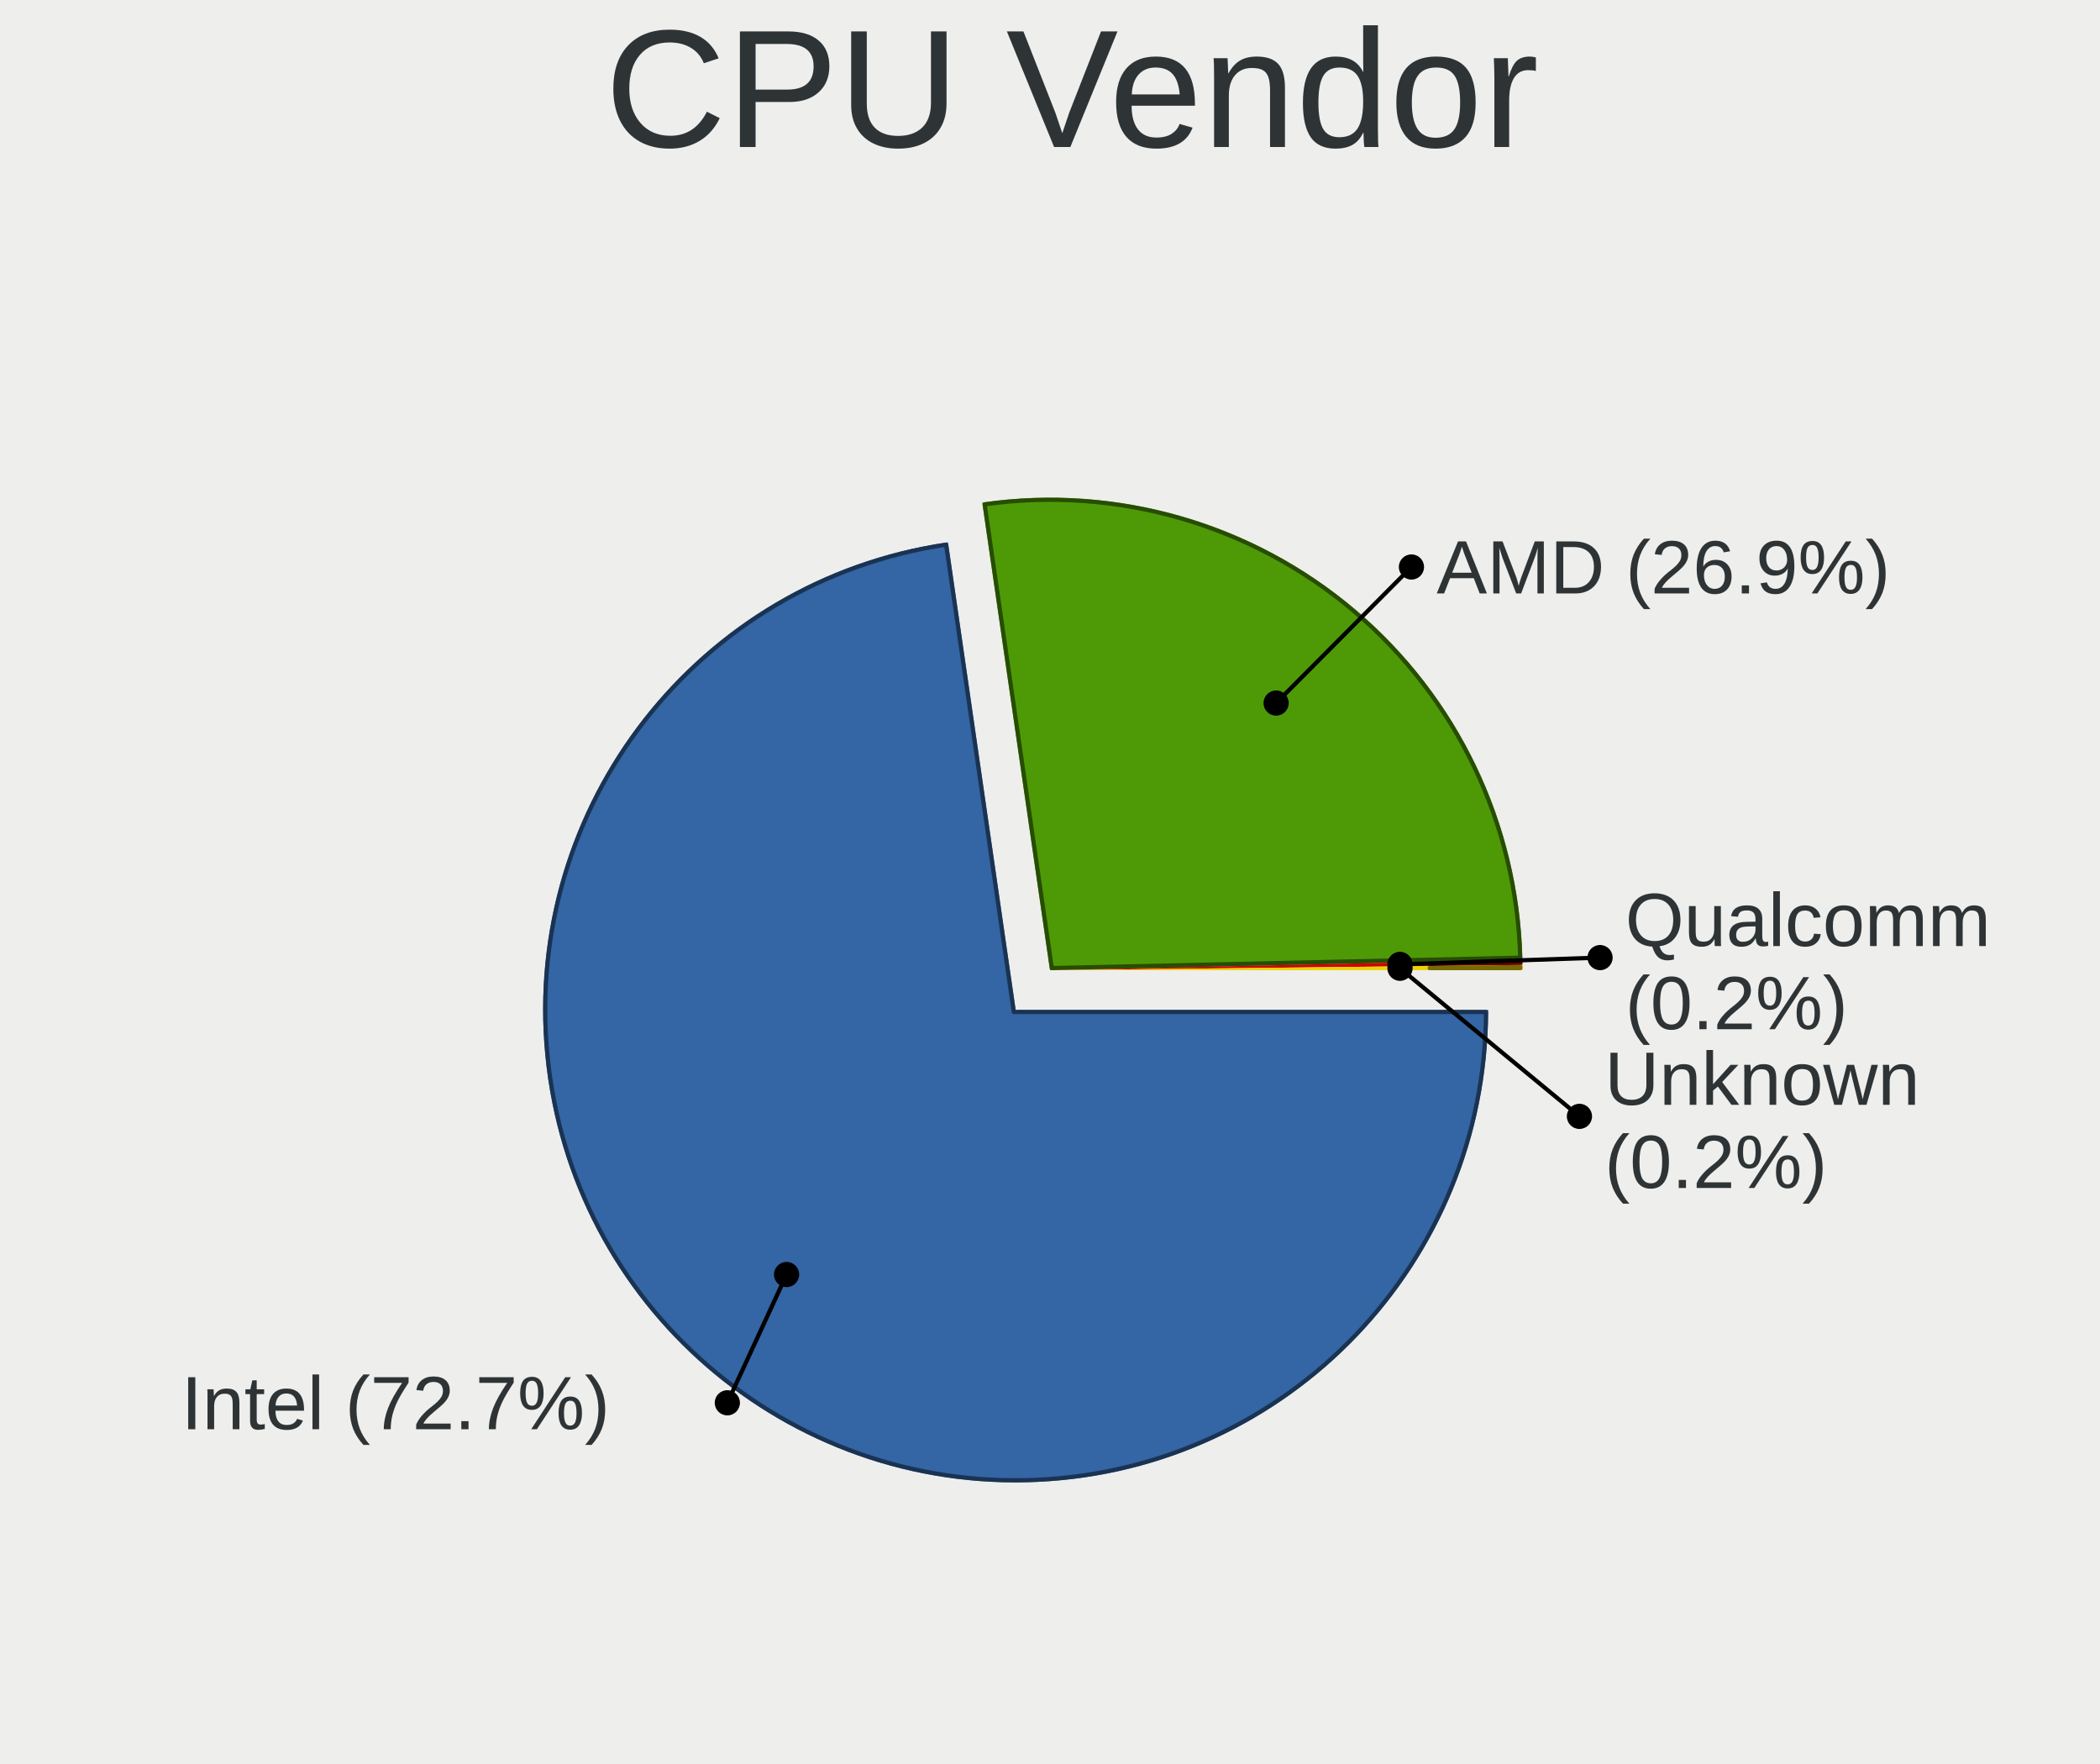
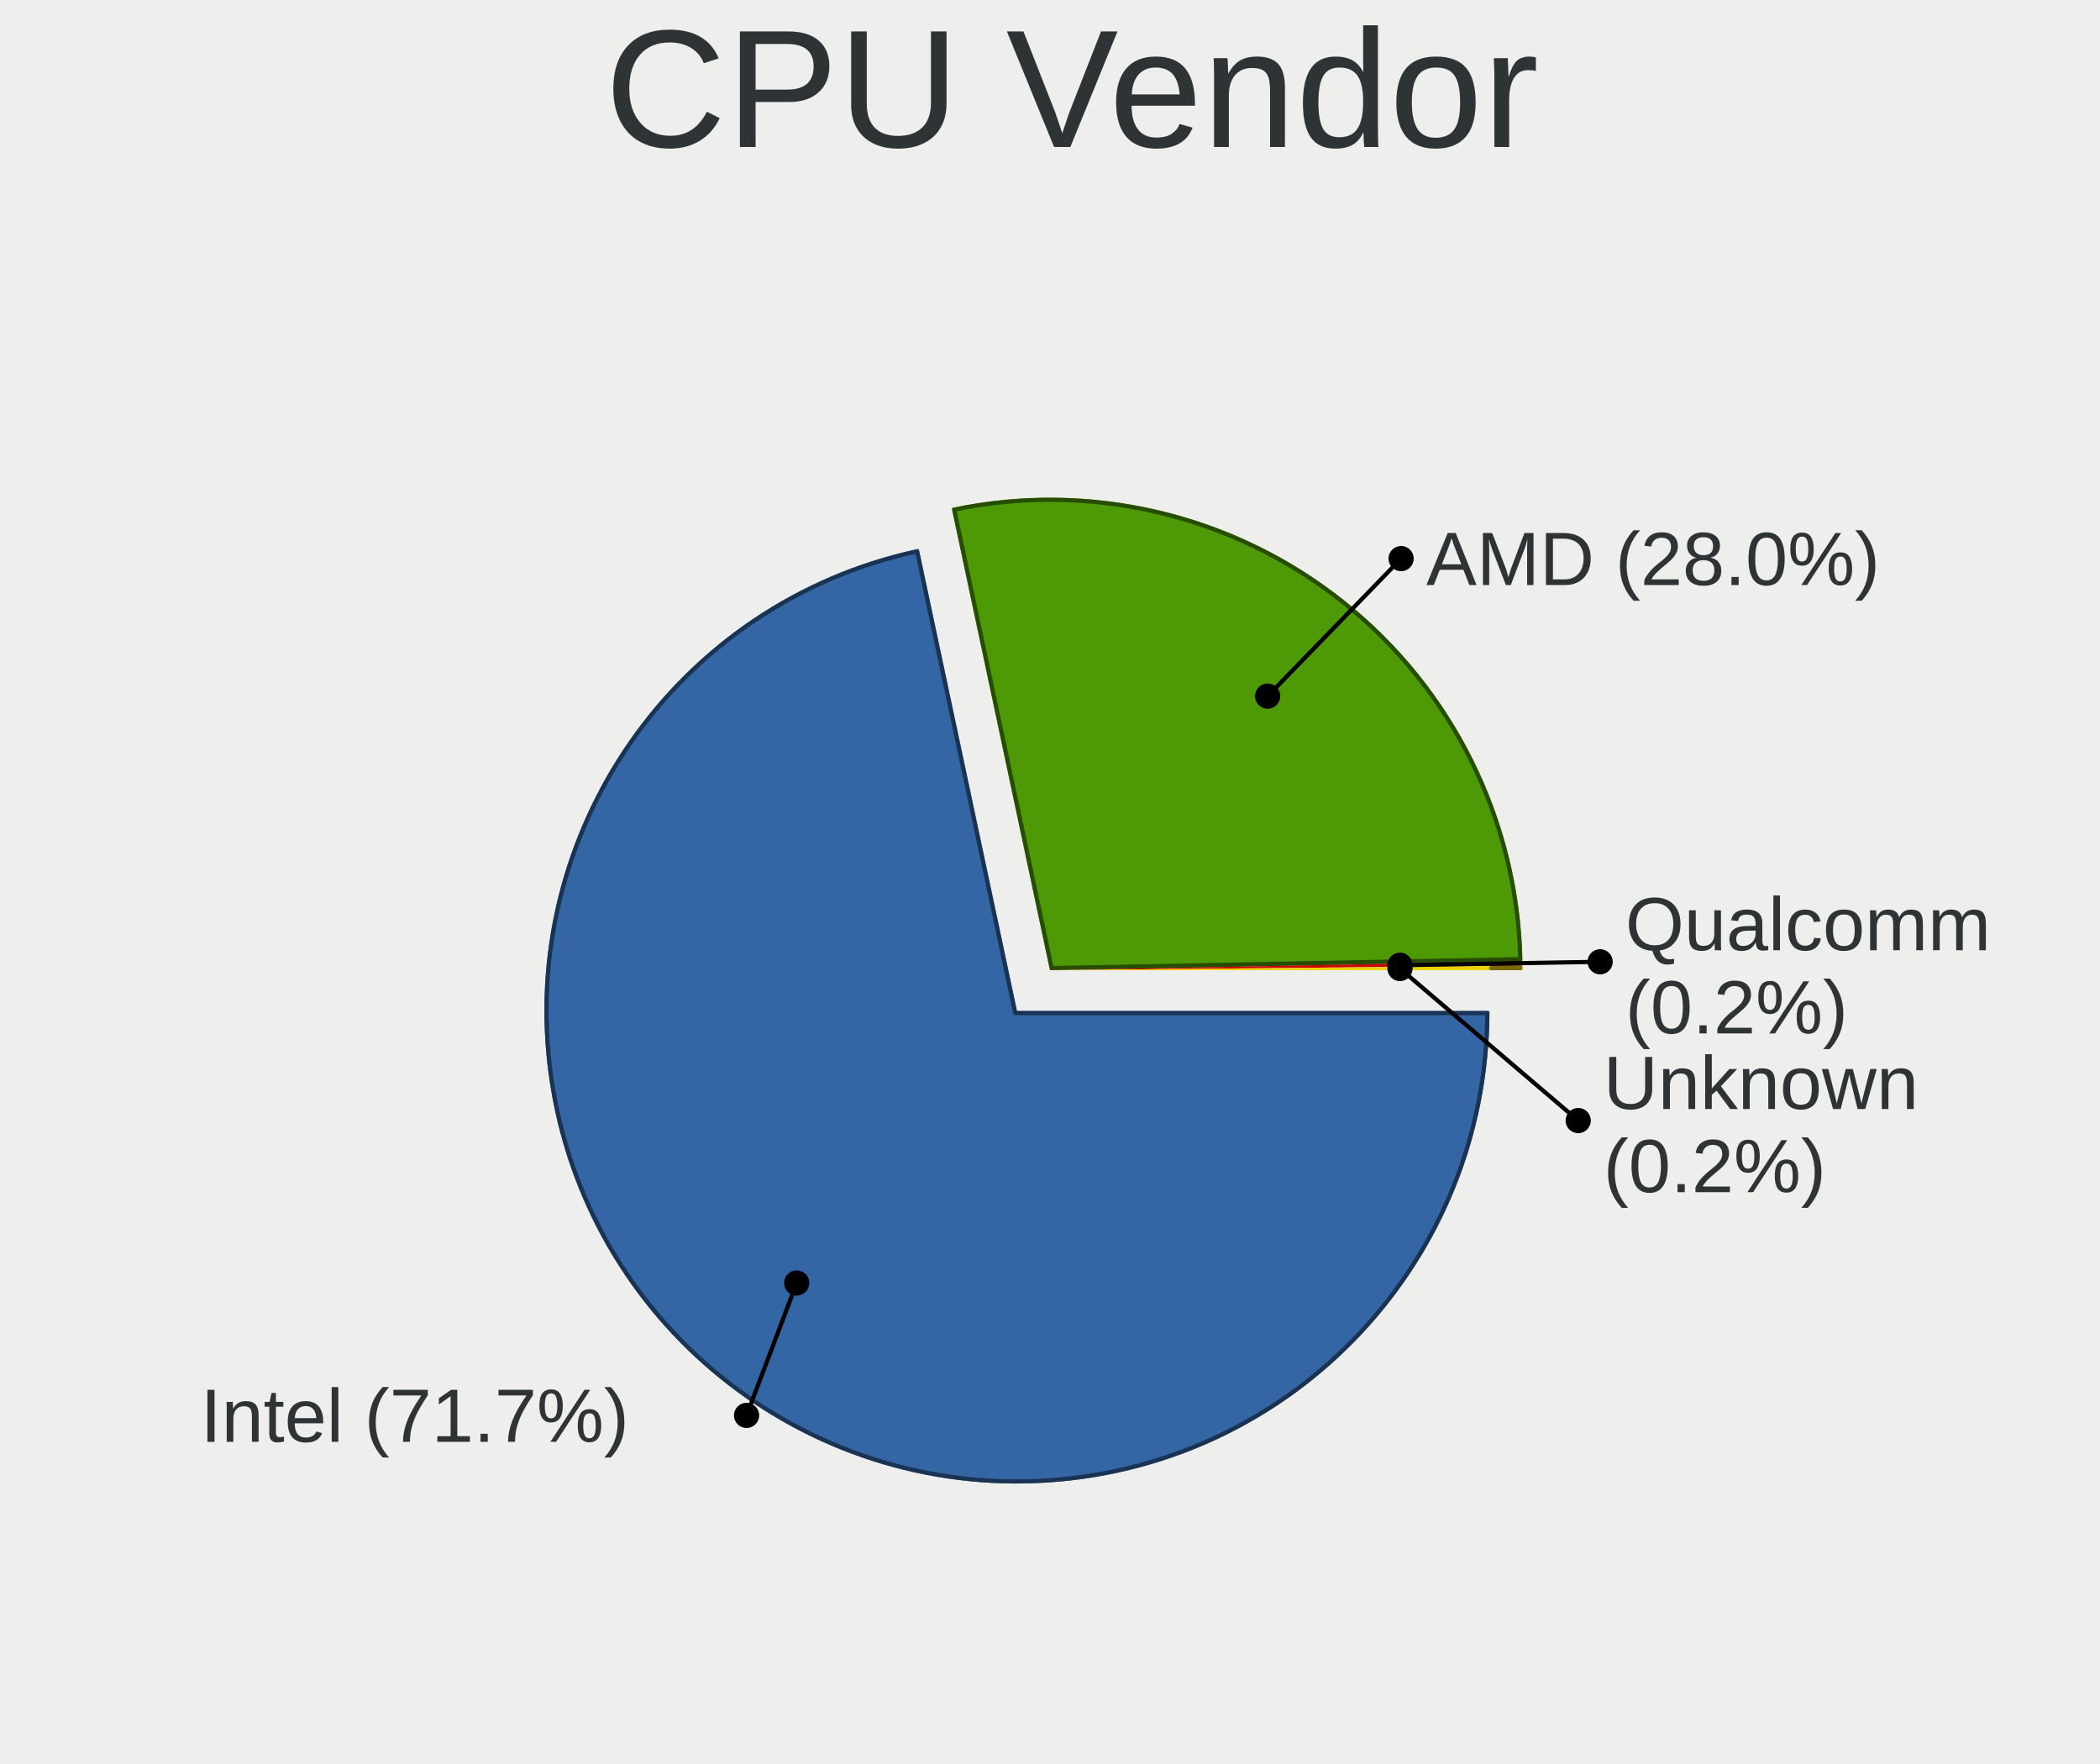
<svg xmlns="http://www.w3.org/2000/svg" width="500" height="420" version="1.0" id="ezcGraph">
  <defs />
  <g id="ezcGraphChart" color-rendering="optimizeQuality" shape-rendering="geometricPrecision" text-rendering="optimizeLegibility">
    <path d=" M 0,420 L 0,0 L 500,0 L 500,420 L 0,420 z " style="fill: #eeeeec; fill-opacity: 1.00; stroke: none;" id="ezcGraphPolygon_1" />
    <path d=" M 0,42 L 0,0 L 500,0 L 500,42 L 0,42 z " style="fill: #000000; fill-opacity: 0.00; stroke: none;" id="ezcGraphPolygon_2" />
-     <path d="M 241.82,240.45 L 354.32,240.45 A 112.50,112.50 0 1,1 225.70,129.11 z" style="fill: #3465a4; fill-opacity: 1.00; stroke: none; cursor: pointer;" id="ezcGraphCircleSector_4" />
-     <path d="M 241.39,240.95 L 353.82,240.95 A 112.00,112.00 0 1,1 225.27,129.68 z" style="fill: none; stroke: #1a3352; stroke-width: 1; stroke-opacity: 1.00; stroke-linecap: round; stroke-linejoin: round;" id="ezcGraphCircleSector_5" />
-     <path d="M 250.00,231.00 L 233.88,119.66 A 112.50,112.50 0 0,1 362.47,228.51 z" style="fill: #4e9a06; fill-opacity: 1.00; stroke: none; cursor: pointer;" id="ezcGraphCircleSector_6" />
-     <path d="M 250.43,230.49 L 234.44,120.08 A 112.00,112.00 0 0,1 361.96,228.02 z" style="fill: none; stroke: #274d03; stroke-width: 1; stroke-opacity: 1.00; stroke-linecap: round; stroke-linejoin: round;" id="ezcGraphCircleSector_7" />
-     <path d="M 250.00,231.00 L 362.47,228.51 A 112.50,112.50 0 0,1 362.49,229.76 z" style="fill: #cc0000; fill-opacity: 1.00; stroke: none; cursor: pointer;" id="ezcGraphCircleSector_8" />
-     <path d="M 340.39,229.50 L 361.98,229.02 A 112.00,112.00 0 0,1 361.99,229.26 z" style="fill: none; stroke: #660000; stroke-width: 1; stroke-opacity: 1.00; stroke-linecap: round; stroke-linejoin: round;" id="ezcGraphCircleSector_9" />
-     <path d="M 250.00,231.00 L 362.49,229.76 A 112.50,112.50 0 0,1 362.50,231.00 z" style="fill: #edd400; fill-opacity: 1.00; stroke: none; cursor: pointer;" id="ezcGraphCircleSector_10" />
-     <path d="M 340.40,230.50 L 362.00,230.26 A 112.00,112.00 0 0,1 362.00,230.50 z" style="fill: none; stroke: #776a00; stroke-width: 1; stroke-opacity: 1.00; stroke-linecap: round; stroke-linejoin: round;" id="ezcGraphCircleSector_11" />
-     <path d=" M 187.279,303.457 L 173.176,334" style="fill: none; stroke: #000000; stroke-width: 1; stroke-opacity: 1.00; stroke-linecap: round; stroke-linejoin: round;" id="ezcGraphLine_12" />
-     <ellipse cx="187.279" cy="303.457" rx="3" ry="3" style="fill: #000000; fill-opacity: 1.00; stroke: none;" id="ezcGraphCircle_13" />
-     <ellipse cx="173.176" cy="334" rx="3" ry="3" style="fill: #000000; fill-opacity: 1.00; stroke: none;" id="ezcGraphCircle_14" />
-     <path d=" M 303.84,167.394 L 336.056,135" style="fill: none; stroke: #000000; stroke-width: 1; stroke-opacity: 1.00; stroke-linecap: round; stroke-linejoin: round;" id="ezcGraphLine_16" />
-     <ellipse cx="303.84" cy="167.394" rx="3" ry="3" style="fill: #000000; fill-opacity: 1.00; stroke: none;" id="ezcGraphCircle_17" />
-     <ellipse cx="336.056" cy="135" rx="3" ry="3" style="fill: #000000; fill-opacity: 1.00; stroke: none;" id="ezcGraphCircle_18" />
-     <path d=" M 333.322,229.617 L 380.964,228" style="fill: none; stroke: #000000; stroke-width: 1; stroke-opacity: 1.00; stroke-linecap: round; stroke-linejoin: round;" id="ezcGraphLine_20" />
-     <ellipse cx="333.322" cy="229.617" rx="3" ry="3" style="fill: #000000; fill-opacity: 1.00; stroke: none;" id="ezcGraphCircle_21" />
-     <ellipse cx="380.964" cy="228" rx="3" ry="3" style="fill: #000000; fill-opacity: 1.00; stroke: none;" id="ezcGraphCircle_22" />
-     <path d=" M 333.332,230.539 L 376.058,265.8" style="fill: none; stroke: #000000; stroke-width: 1; stroke-opacity: 1.00; stroke-linecap: round; stroke-linejoin: round;" id="ezcGraphLine_24" />
-     <ellipse cx="333.332" cy="230.539" rx="3" ry="3" style="fill: #000000; fill-opacity: 1.00; stroke: none;" id="ezcGraphCircle_25" />
-     <ellipse cx="376.058" cy="265.8" rx="3" ry="3" style="fill: #000000; fill-opacity: 1.00; stroke: none;" id="ezcGraphCircle_26" />
+     <path d="M 242.13,240.71 L 354.63,240.71 A 112.50,112.50 0 1,1 218.74,130.67 z" style="fill: #3465a4; fill-opacity: 1.00; stroke: none; cursor: pointer;" id="ezcGraphCircleSector_4" />
+     <path d="M 241.73,241.21 L 354.13,241.21 A 112.00,112.00 0 1,1 218.36,131.27 z" style="fill: none; stroke: #1a3352; stroke-width: 1; stroke-opacity: 1.00; stroke-linecap: round; stroke-linejoin: round;" id="ezcGraphCircleSector_5" />
+     <path d="M 250.00,231.00 L 226.61,120.96 A 112.50,112.50 0 0,1 362.48,228.86 z" style="fill: #4e9a06; fill-opacity: 1.00; stroke: none; cursor: pointer;" id="ezcGraphCircleSector_6" />
+     <path d="M 250.40,230.49 L 227.20,121.34 A 112.00,112.00 0 0,1 361.97,228.37 z" style="fill: none; stroke: #274d03; stroke-width: 1; stroke-opacity: 1.00; stroke-linecap: round; stroke-linejoin: round;" id="ezcGraphCircleSector_7" />
+     <path d="M 250.00,231.00 L 362.48,228.86 A 112.50,112.50 0 0,1 362.49,229.93 z" style="fill: #cc0000; fill-opacity: 1.00; stroke: none; cursor: pointer;" id="ezcGraphCircleSector_8" />
+     <path d="M 355.03,229.50 L 361.99,229.37 A 112.00,112.00 0 0,1 361.99,229.43 z" style="fill: none; stroke: #660000; stroke-width: 1; stroke-opacity: 1.00; stroke-linecap: round; stroke-linejoin: round;" id="ezcGraphCircleSector_9" />
+     <path d="M 250.00,231.00 L 362.49,229.93 A 112.50,112.50 0 0,1 362.50,231.00 z" style="fill: #edd400; fill-opacity: 1.00; stroke: none; cursor: pointer;" id="ezcGraphCircleSector_10" />
+     <path d="M 355.04,230.50 L 362.00,230.43 A 112.00,112.00 0 0,1 362.00,230.50 z" style="fill: none; stroke: #776a00; stroke-width: 1; stroke-opacity: 1.00; stroke-linecap: round; stroke-linejoin: round;" id="ezcGraphCircleSector_11" />
+     <path d=" M 189.69,305.476 L 177.75,337" style="fill: none; stroke: #000000; stroke-width: 1; stroke-opacity: 1.00; stroke-linecap: round; stroke-linejoin: round;" id="ezcGraphLine_12" />
+     <ellipse cx="189.69" cy="305.476" rx="3" ry="3" style="fill: #000000; fill-opacity: 1.00; stroke: none;" id="ezcGraphCircle_13" />
+     <ellipse cx="177.75" cy="337" rx="3" ry="3" style="fill: #000000; fill-opacity: 1.00; stroke: none;" id="ezcGraphCircle_14" />
+     <path d=" M 301.825,165.742 L 333.595,133" style="fill: none; stroke: #000000; stroke-width: 1; stroke-opacity: 1.00; stroke-linecap: round; stroke-linejoin: round;" id="ezcGraphLine_16" />
+     <ellipse cx="301.825" cy="165.742" rx="3" ry="3" style="fill: #000000; fill-opacity: 1.00; stroke: none;" id="ezcGraphCircle_17" />
+     <ellipse cx="333.595" cy="133" rx="3" ry="3" style="fill: #000000; fill-opacity: 1.00; stroke: none;" id="ezcGraphCircle_18" />
+     <path d=" M 333.325,229.81 L 380.984,229" style="fill: none; stroke: #000000; stroke-width: 1; stroke-opacity: 1.00; stroke-linecap: round; stroke-linejoin: round;" id="ezcGraphLine_20" />
+     <ellipse cx="333.325" cy="229.81" rx="3" ry="3" style="fill: #000000; fill-opacity: 1.00; stroke: none;" id="ezcGraphCircle_21" />
+     <ellipse cx="380.984" cy="229" rx="3" ry="3" style="fill: #000000; fill-opacity: 1.00; stroke: none;" id="ezcGraphCircle_22" />
+     <path d=" M 333.332,230.603 L 375.764,266.8" style="fill: none; stroke: #000000; stroke-width: 1; stroke-opacity: 1.00; stroke-linecap: round; stroke-linejoin: round;" id="ezcGraphLine_24" />
+     <ellipse cx="333.332" cy="230.603" rx="3" ry="3" style="fill: #000000; fill-opacity: 1.00; stroke: none;" id="ezcGraphCircle_25" />
+     <ellipse cx="375.764" cy="266.8" rx="3" ry="3" style="fill: #000000; fill-opacity: 1.00; stroke: none;" id="ezcGraphCircle_26" />
    <g id="ezcGraphTextBox_3">
      <path d=" M 143.5,42 L 143.5,0.5 L 357,0.5 L 357,42 L 143.5,42 z " style="fill: #ffffff; fill-opacity: 0.00; stroke: none;" id="ezcGraphPolygon_28" />
      <text id="ezcGraphTextBox_3_text" x="144" text-length="212px" y="35" style="font-size: 40px; font-family: 'Arial'; fill: #2e3436; fill-opacity: 1.00; stroke: none;">CPU Vendor</text>
    </g>
    <g id="ezcGraphTextBox_15" style=" cursor: pointer;">
-       <path d=" M 42.656,344 L 42.656,324.5 L 168.176,324.5 L 168.176,344 L 42.656,344 z " style="fill: #ffffff; fill-opacity: 0.00; stroke: none;" id="ezcGraphPolygon_29" />
-       <text id="ezcGraphTextBox_15_text" x="43.156" text-length="124.02px" y="340.3" style="font-size: 18px; font-family: 'Arial'; fill: #2e3436; fill-opacity: 1.00; stroke: none;">Intel (72.7%)</text>
+       <path d=" M 47.23,347 L 47.23,327.5 L 172.75,327.5 L 172.75,347 L 47.23,347 z " style="fill: #ffffff; fill-opacity: 0.00; stroke: none;" id="ezcGraphPolygon_29" />
+       <text id="ezcGraphTextBox_15_text" x="47.73" text-length="124.02px" y="343.3" style="font-size: 18px; font-family: 'Arial'; fill: #2e3436; fill-opacity: 1.00; stroke: none;">Intel (71.7%)</text>
    </g>
    <g id="ezcGraphTextBox_19" style=" cursor: pointer;">
-       <path d=" M 341.556,145 L 341.556,125.5 L 447.996,125.5 L 447.996,145 L 341.556,145 z " style="fill: #ffffff; fill-opacity: 0.00; stroke: none;" id="ezcGraphPolygon_30" />
-       <text id="ezcGraphTextBox_19_text" x="342.056" text-length="104.94px" y="141.3" style="font-size: 18px; font-family: 'Arial'; fill: #2e3436; fill-opacity: 1.00; stroke: none;">AMD (26.9%)</text>
+       <path d=" M 339.095,143 L 339.095,123.5 L 445.535,123.5 L 445.535,143 L 339.095,143 z " style="fill: #ffffff; fill-opacity: 0.00; stroke: none;" id="ezcGraphPolygon_30" />
+       <text id="ezcGraphTextBox_19_text" x="339.595" text-length="104.94px" y="139.3" style="font-size: 18px; font-family: 'Arial'; fill: #2e3436; fill-opacity: 1.00; stroke: none;">AMD (28.0%)</text>
    </g>
    <g id="ezcGraphTextBox_23" style=" cursor: pointer;">
-       <path d=" M 386.464,247.05 L 386.464,209.45 L 464.284,209.45 L 464.284,247.05 L 386.464,247.05 z " style="fill: #ffffff; fill-opacity: 0.00; stroke: none;" id="ezcGraphPolygon_31" />
-       <text id="ezcGraphTextBox_23_text" x="386.964" text-length="76.32px" y="225.25" style="font-size: 18px; font-family: 'Arial'; fill: #2e3436; fill-opacity: 1.00; stroke: none;">Qualcomm</text>
-       <text id="ezcGraphTextBox_23_text" x="386.964" text-length="57.24px" y="245.05" style="font-size: 18px; font-family: 'Arial'; fill: #2e3436; fill-opacity: 1.00; stroke: none;">(0.2%)</text>
+       <path d=" M 386.484,248.05 L 386.484,210.45 L 464.304,210.45 L 464.304,248.05 L 386.484,248.05 z " style="fill: #ffffff; fill-opacity: 0.00; stroke: none;" id="ezcGraphPolygon_31" />
+       <text id="ezcGraphTextBox_23_text" x="386.984" text-length="76.32px" y="226.25" style="font-size: 18px; font-family: 'Arial'; fill: #2e3436; fill-opacity: 1.00; stroke: none;">Qualcomm</text>
+       <text id="ezcGraphTextBox_23_text" x="386.984" text-length="57.24px" y="246.05" style="font-size: 18px; font-family: 'Arial'; fill: #2e3436; fill-opacity: 1.00; stroke: none;">(0.2%)</text>
    </g>
    <g id="ezcGraphTextBox_27" style=" cursor: pointer;">
-       <path d=" M 381.558,284.85 L 381.558,247.25 L 449.838,247.25 L 449.838,284.85 L 381.558,284.85 z " style="fill: #ffffff; fill-opacity: 0.00; stroke: none;" id="ezcGraphPolygon_32" />
-       <text id="ezcGraphTextBox_27_text" x="382.058" text-length="66.78px" y="263.05" style="font-size: 18px; font-family: 'Arial'; fill: #2e3436; fill-opacity: 1.00; stroke: none;">Unknown</text>
-       <text id="ezcGraphTextBox_27_text" x="382.058" text-length="57.24px" y="282.85" style="font-size: 18px; font-family: 'Arial'; fill: #2e3436; fill-opacity: 1.00; stroke: none;">(0.2%)</text>
+       <path d=" M 381.264,285.85 L 381.264,248.25 L 449.544,248.25 L 449.544,285.85 L 381.264,285.85 z " style="fill: #ffffff; fill-opacity: 0.00; stroke: none;" id="ezcGraphPolygon_32" />
+       <text id="ezcGraphTextBox_27_text" x="381.764" text-length="66.78px" y="264.05" style="font-size: 18px; font-family: 'Arial'; fill: #2e3436; fill-opacity: 1.00; stroke: none;">Unknown</text>
+       <text id="ezcGraphTextBox_27_text" x="381.764" text-length="57.24px" y="283.85" style="font-size: 18px; font-family: 'Arial'; fill: #2e3436; fill-opacity: 1.00; stroke: none;">(0.2%)</text>
    </g>
  </g>
</svg>
